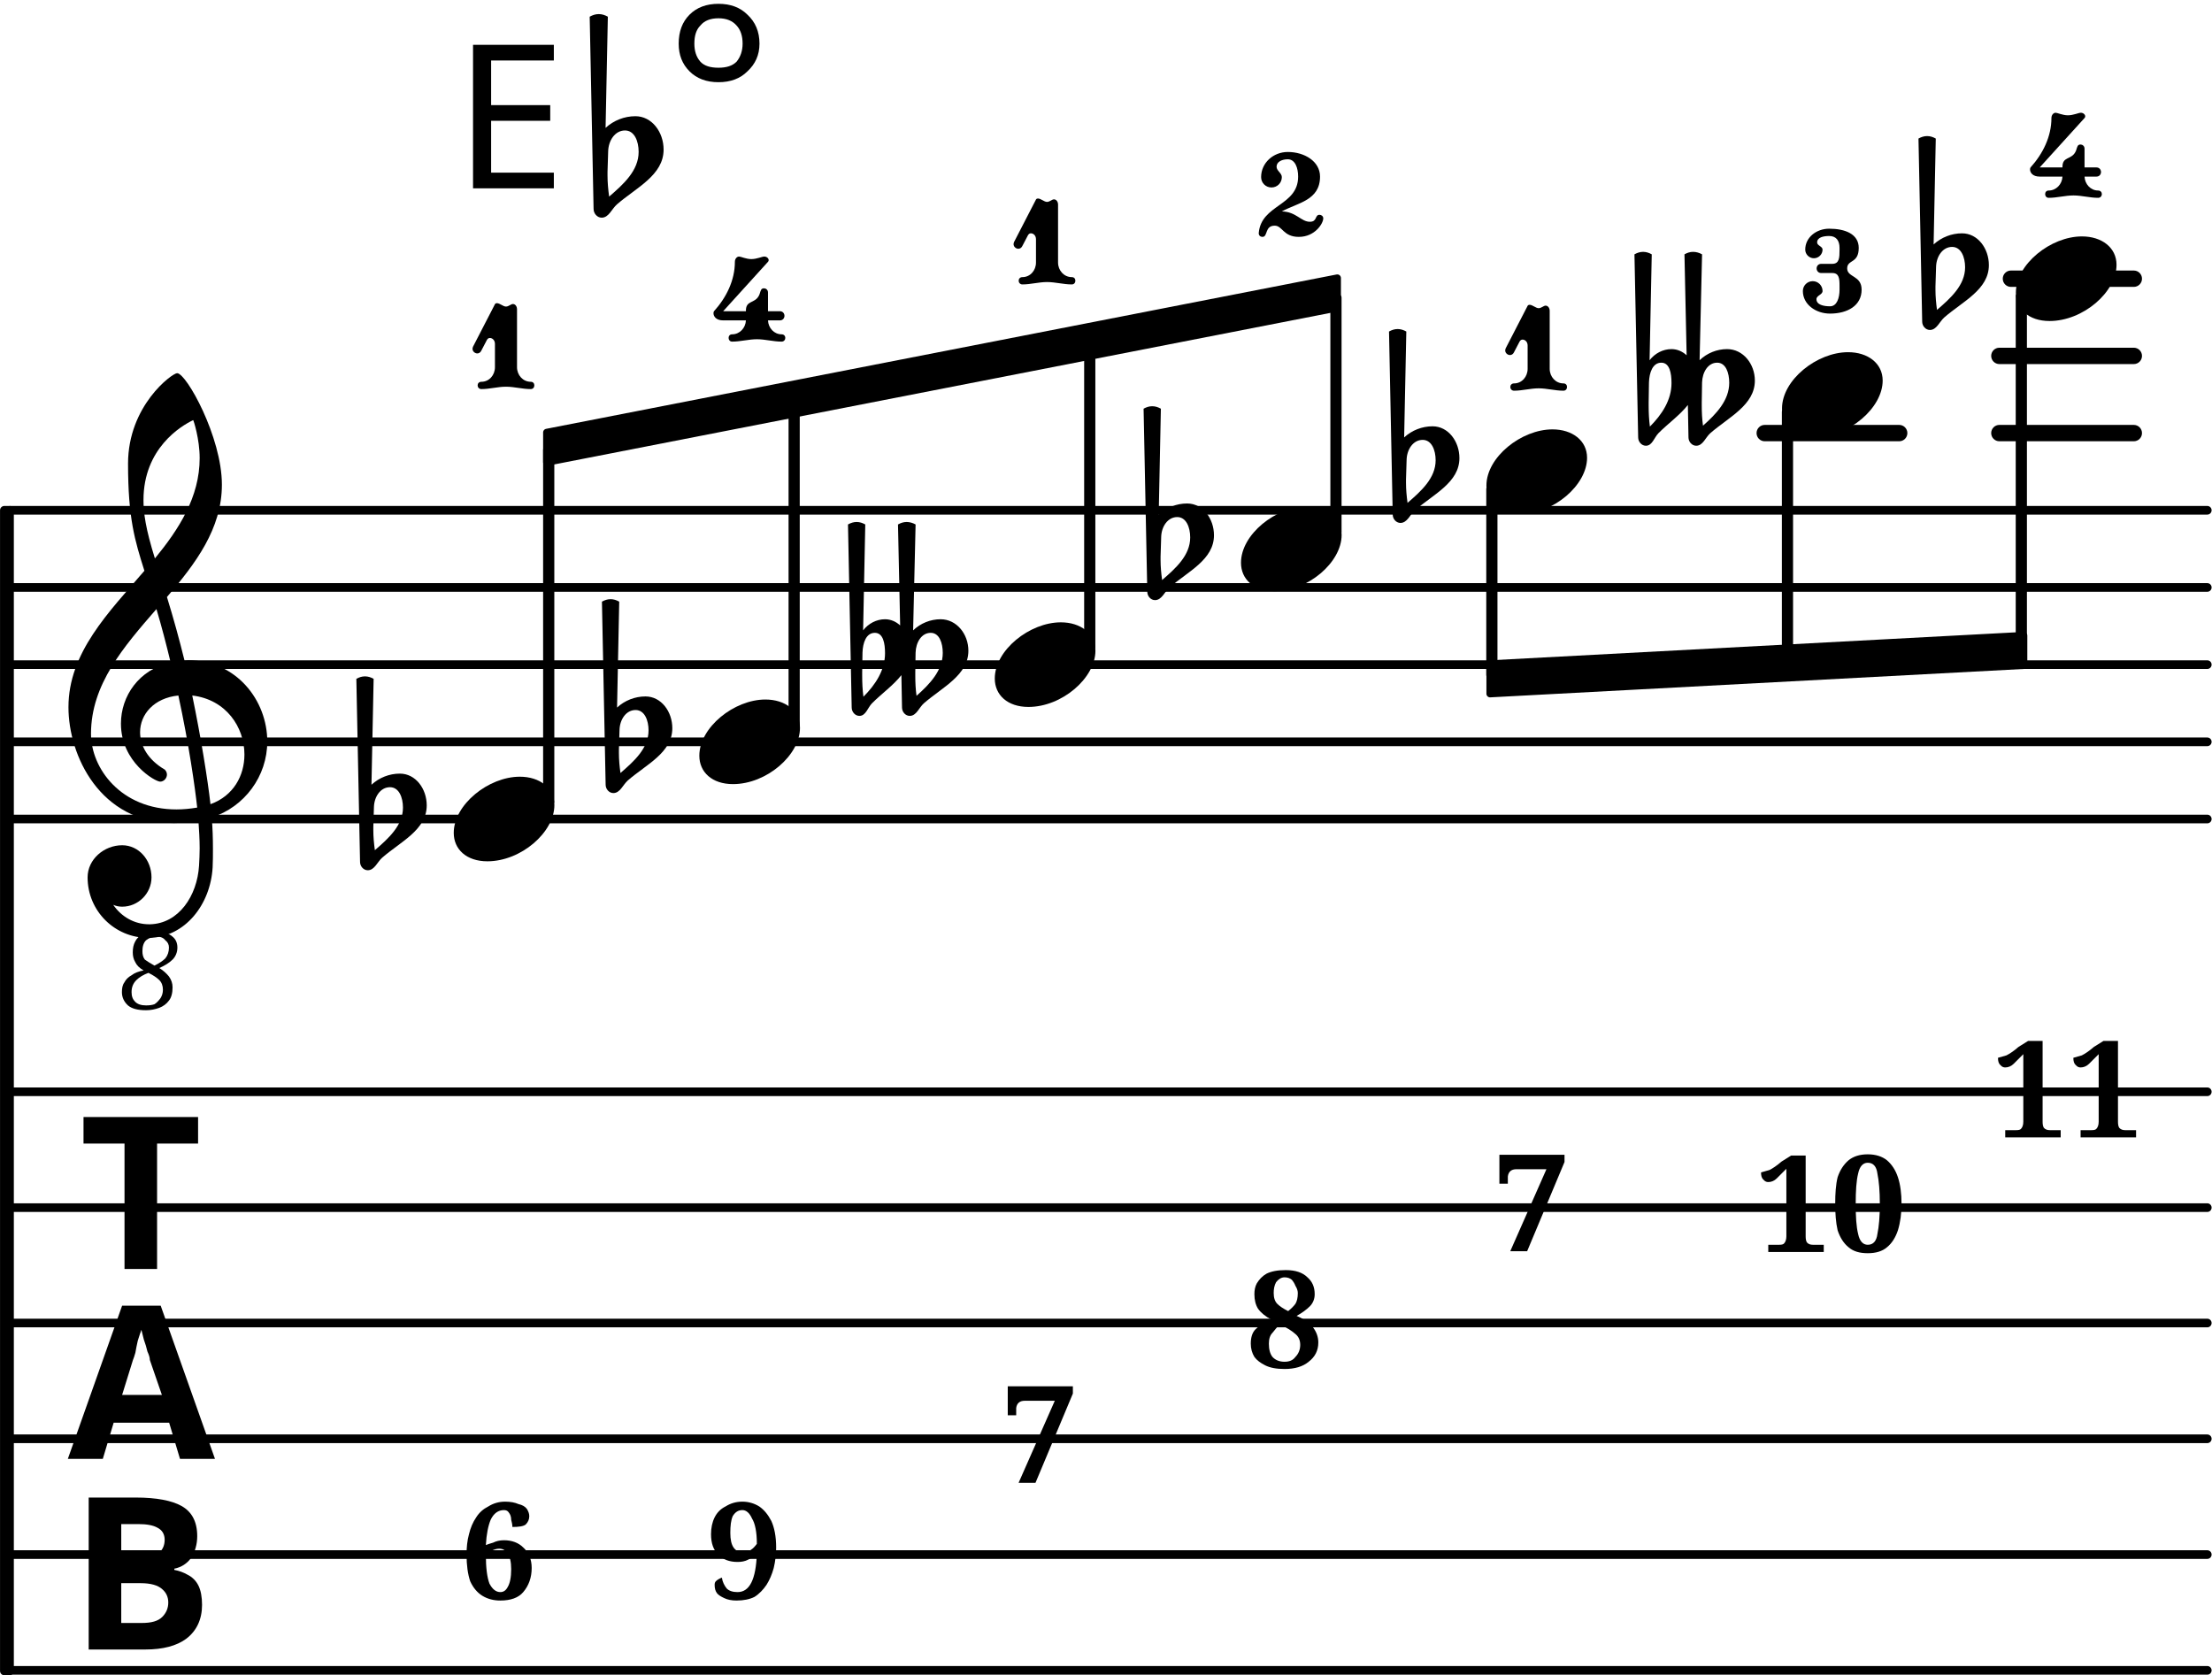
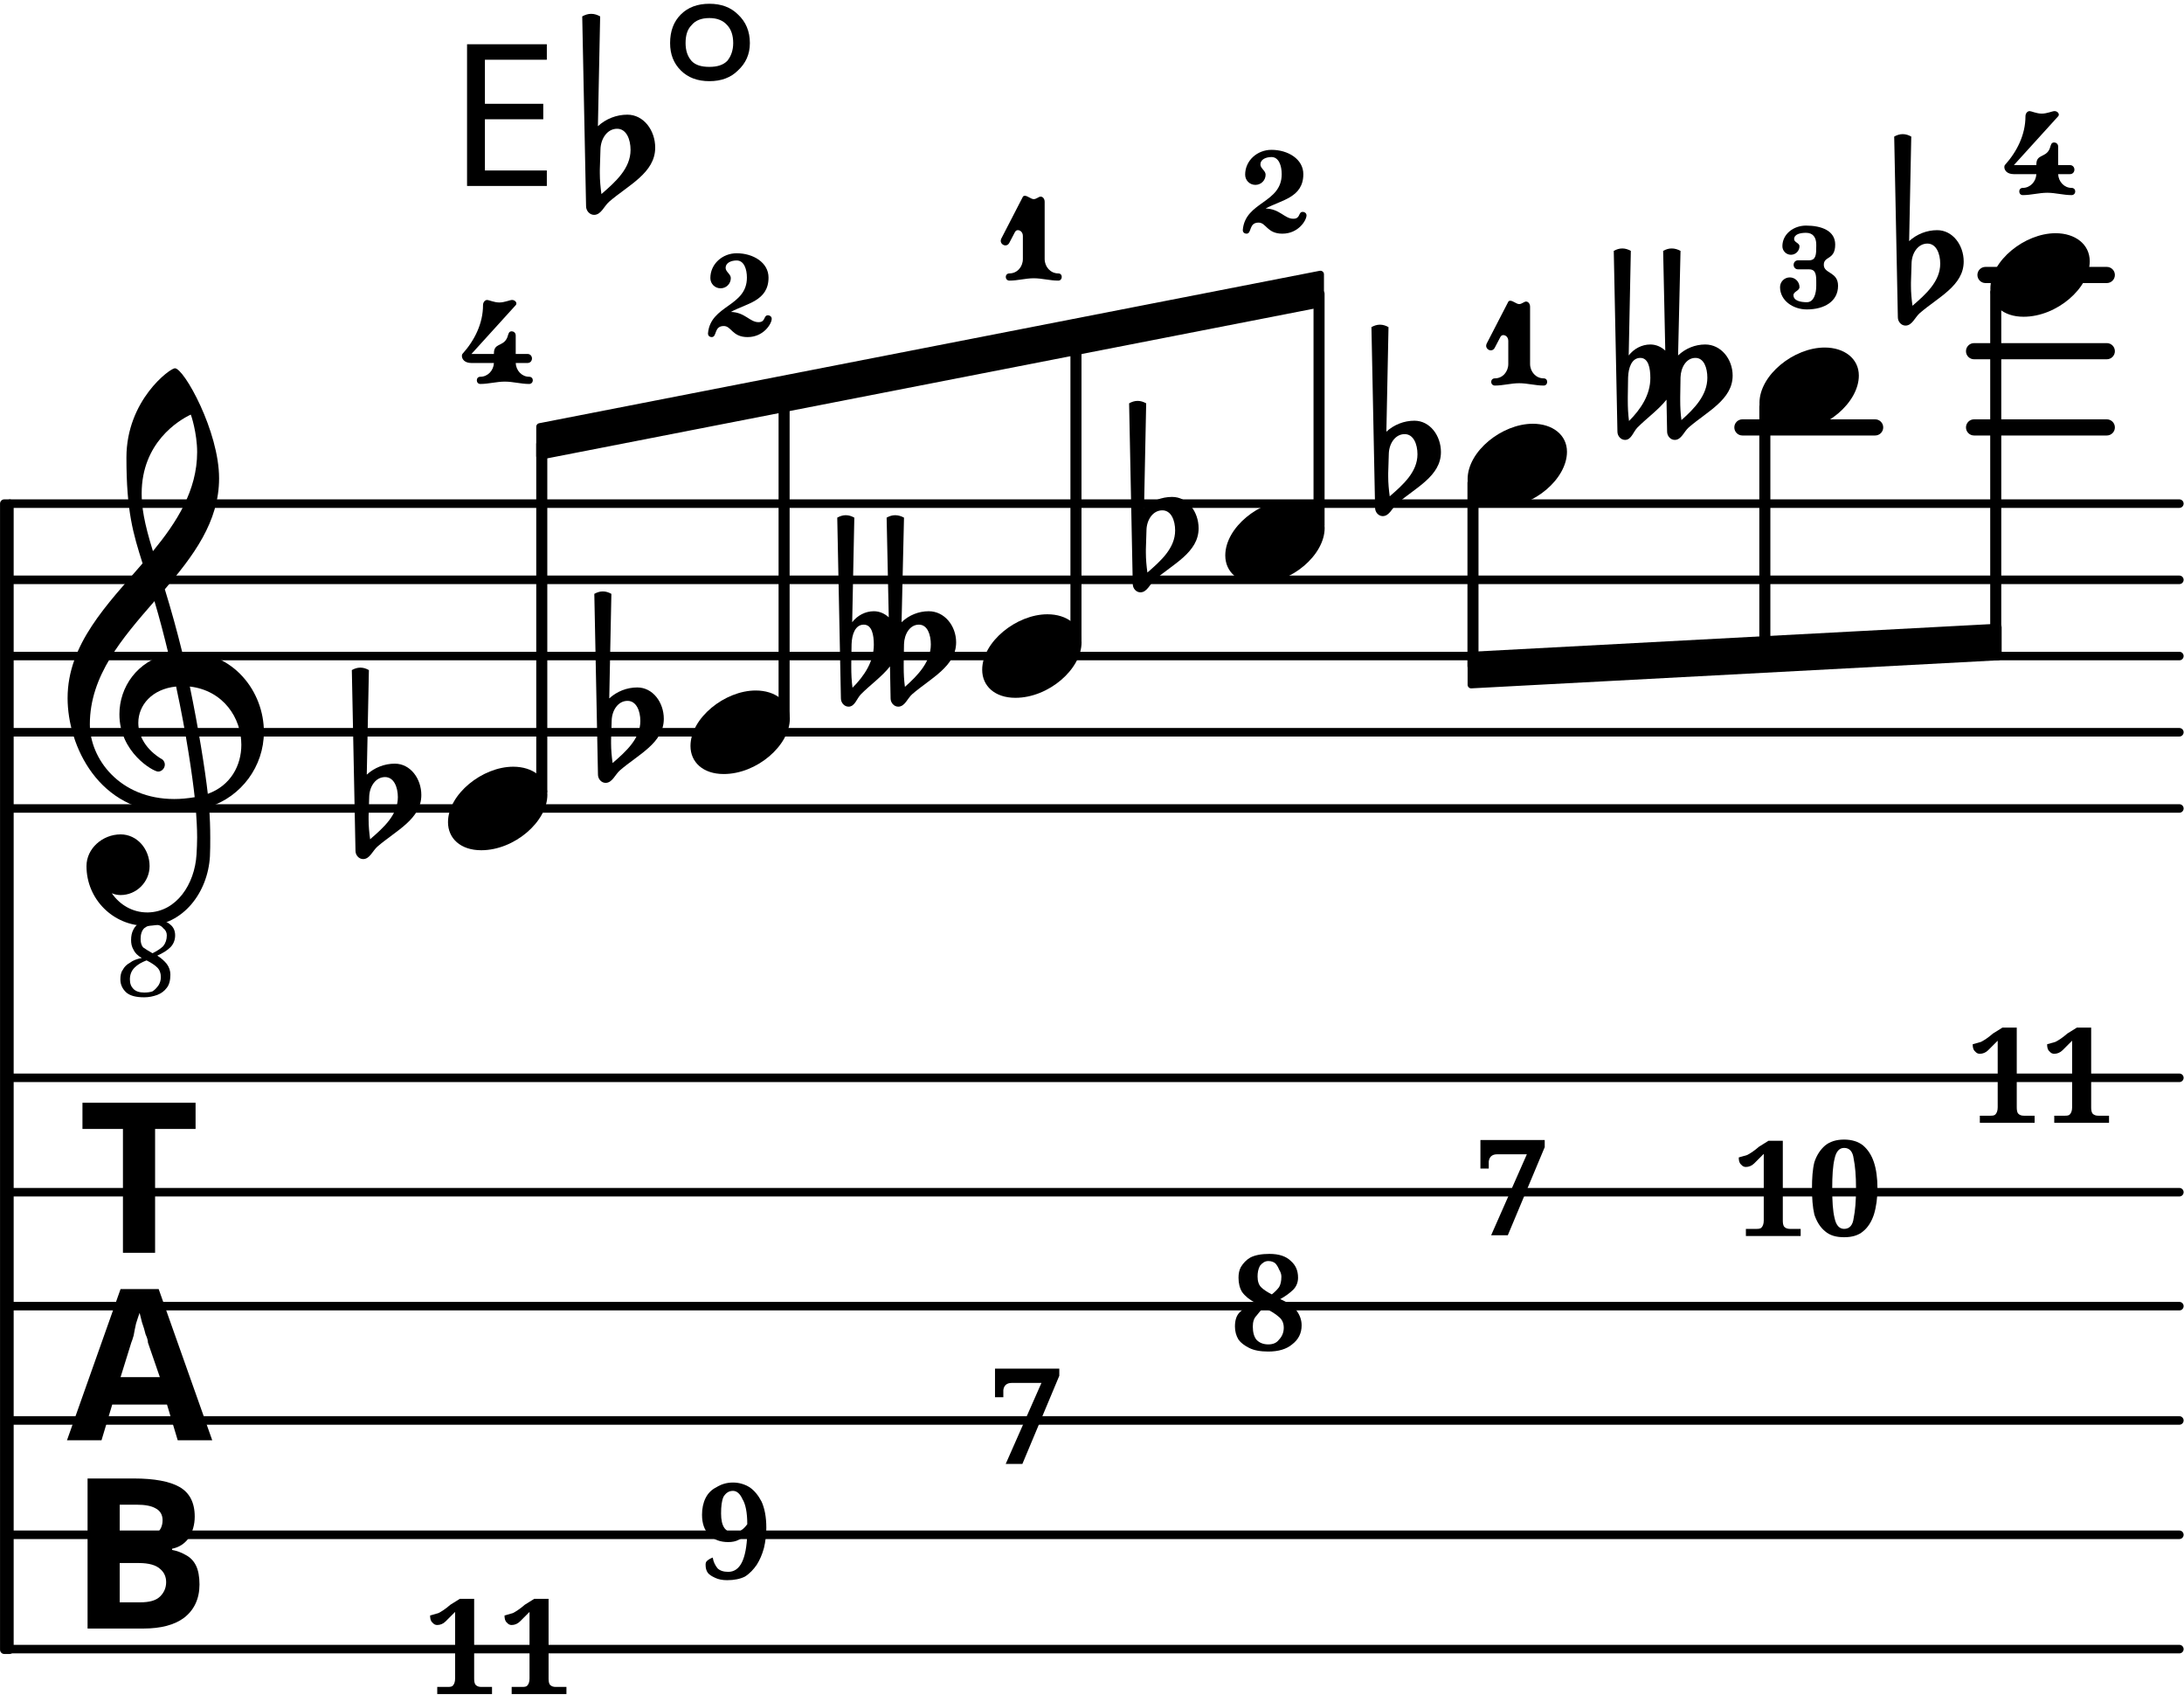
- <svg xmlns="http://www.w3.org/2000/svg" preserveAspectRatio="xMidYMid meet" viewBox="-0.079 -6.171 28.66 21.7">
+ <svg xmlns="http://www.w3.org/2000/svg" preserveAspectRatio="xMidYMid meet" viewBox="-0.079 -6.168 28.66 22.23">
  <g transform="translate(0, -2.56)">
    <rect x="25.87" y="-0.106" width="1.804" height="0.212" ry="0.106" fill="currentColor" />
  </g>
  <g transform="translate(0, -1.56)">
    <rect x="25.72" y="-0.106" width="1.954" height="0.212" ry="0.106" fill="currentColor" />
  </g>
  <g transform="translate(0, -0.5599)">
    <rect x="25.72" y="-0.106" width="1.954" height="0.212" ry="0.106" fill="currentColor" />
  </g>
  <g transform="translate(0, -0.5599)">
    <rect x="22.68" y="-0.106" width="1.954" height="0.212" ry="0.106" fill="currentColor" />
  </g>
  <g transform="translate(0, 4.44)">
    <line stroke-linejoin="round" stroke-linecap="round" stroke-width="0.112" stroke="currentColor" x1="0.056" y1="0" x2="28.52" y2="0" />
  </g>
  <g transform="translate(0, 3.44)">
    <line stroke-linejoin="round" stroke-linecap="round" stroke-width="0.112" stroke="currentColor" x1="0.056" y1="0" x2="28.52" y2="0" />
  </g>
  <g transform="translate(0, 2.44)">
    <line stroke-linejoin="round" stroke-linecap="round" stroke-width="0.112" stroke="currentColor" x1="0.056" y1="0" x2="28.52" y2="0" />
  </g>
  <g transform="translate(0, 1.44)">
    <line stroke-linejoin="round" stroke-linecap="round" stroke-width="0.112" stroke="currentColor" x1="0.056" y1="0" x2="28.52" y2="0" />
  </g>
  <g transform="translate(0, 0.4401)">
    <line stroke-linejoin="round" stroke-linecap="round" stroke-width="0.112" stroke="currentColor" x1="0.056" y1="0" x2="28.52" y2="0" />
  </g>
  <g transform="translate(0, 15.47)">
    <line stroke-linejoin="round" stroke-linecap="round" stroke-width="0.112" stroke="currentColor" x1="0.056" y1="0" x2="28.52" y2="0" />
  </g>
  <g transform="translate(0, 13.97)">
    <line stroke-linejoin="round" stroke-linecap="round" stroke-width="0.112" stroke="currentColor" x1="0.056" y1="0" x2="28.52" y2="0" />
  </g>
  <g transform="translate(0, 12.47)">
    <line stroke-linejoin="round" stroke-linecap="round" stroke-width="0.112" stroke="currentColor" x1="0.056" y1="0" x2="28.52" y2="0" />
  </g>
  <g transform="translate(0, 10.97)">
    <line stroke-linejoin="round" stroke-linecap="round" stroke-width="0.112" stroke="currentColor" x1="0.056" y1="0" x2="28.52" y2="0" />
  </g>
  <g transform="translate(0, 9.475)">
    <line stroke-linejoin="round" stroke-linecap="round" stroke-width="0.112" stroke="currentColor" x1="0.056" y1="0" x2="28.52" y2="0" />
  </g>
  <g transform="translate(0, 7.974)">
    <line stroke-linejoin="round" stroke-linecap="round" stroke-width="0.112" stroke="currentColor" x1="0.056" y1="0" x2="28.52" y2="0" />
  </g>
  <g transform="translate(19.18, 2.624)">
    <polygon stroke-linejoin="round" stroke-linecap="round" stroke-width="0.094" fill="currentColor" stroke="currentColor" points="6.961 -0.561 6.961 -0.175 0.047 0.193 0.047 -0.193" />
  </g>
  <g transform="translate(6.958, -0.3757)">
    <polygon stroke-linejoin="round" stroke-linecap="round" stroke-width="0.094" fill="currentColor" stroke="currentColor" points="10.29 -2.193 10.29 -1.807 0.047 0.193 0.047 -0.193" />
  </g>
-   <g transform="translate(5.8, -3.731)">
+   <g transform="translate(5.8, -3.728)">
    <text font-family="sans" font-size="2.616" text-anchor="start" fill="currentColor">
      <tspan>E</tspan>
    </text>
  </g>
-   <g transform="translate(7.679, -4.048)">
+   <g transform="translate(7.679, -4.046)">
    <path transform="scale(0.0042, -0.0042)" d="M29 39l-2 -64v-11c0 -22 2 -43 5 -65c44 38 91 80 91 138c0 33 -13 66 -42 66c-31 0 -51 -31 -52 -64zM-28 454c9 5 18 8 28 8s19 -3 28 -8l-7 -343c25 23 58 36 92 36c51 0 87 -49 87 -103c0 -79 -84 -117 -144 -169c-16 -14 -25 -41 -47 -41c-14 0 -25 13 -25 27z" fill="currentColor" />
  </g>
-   <g transform="translate(8.527, -3.731)">
+   <g transform="translate(8.527, -3.728)">
    <text font-family="sans" font-size="3.296" text-anchor="start" fill="currentColor">
      <tspan>°</tspan>
    </text>
  </g>
  <g transform="translate(5.8, 4.44)">
    <path transform="scale(0.004, -0.004)" d="M0 -45c0 92 113 182 214 182c64 0 112 -36 112 -92c0 -88 -108 -182 -217 -182c-68 0 -109 39 -109 92z" fill="currentColor" />
  </g>
-   <g transform="translate(6.05, -1.13)">
-     <path transform="scale(0.0022, -0.0022)" d="M194 486c16 0 29 15 41 15c13 0 24 -13 24 -31v-341c0 -47 35 -86 81 -86c14 0 21 -10 21 -21s-7 -22 -21 -22c-49 0 -97 14 -146 14s-96 -14 -145 -14c-14 0 -22 11 -22 22s8 21 22 21c46 0 80 39 80 86v137c0 23 -16 35 -30 35c-7 0 -13 -4 -17 -11l-34 -65 c-5 -10 -14 -15 -23 -15c-14 0 -28 12 -28 27c0 4 1 8 3 13l129 250c2 4 7 6 11 6c18 0 37 -20 54 -20z" fill="currentColor" />
+   <g transform="translate(5.989, -1.13)">
+     <path transform="scale(0.0022, -0.0022)" d="M148 501c10 0 41 -15 72 -15c32 0 63 15 76 15c15 0 26 -11 26 -21c0 -4 -1 -7 -4 -10l-264 -291h134v4c0 60 50 41 75 85c7 11 8 24 14 36c3 7 10 10 17 10c11 0 24 -8 24 -25v-110h70c18 0 27 -14 27 -27s-9 -27 -27 -27h-70c2 -45 36 -82 80 -82c14 0 22 -10 22 -21 s-8 -22 -22 -22c-49 0 -96 14 -145 14s-97 -14 -146 -14c-14 0 -21 11 -21 22s7 21 21 21c44 0 79 37 81 82h-134c-43 0 -57 25 -57 42c0 5 1 10 3 12c73 81 123 182 123 291c0 17 11 31 25 31z" fill="currentColor" />
  </g>
  <g transform="translate(0.8, 3.44)">
    <path transform="scale(0.004, -0.004)" d="M265 -635h-5c-108 0 -196 87 -196 196c0 58 53 104 112 104c54 0 95 -48 95 -104c0 -52 -43 -95 -95 -95c-10 0 -20 2 -29 6c26 -38 68 -63 116 -63h3zM403 150c28 -135 50 -272 59 -352c75 27 110 93 110 161c0 88 -59 178 -169 191zM75 26c0 -112 97 -245 277 -245 c21 0 43 2 67 6c-7 65 -27 206 -61 363c-79 -8 -124 -61 -124 -119c0 -43 25 -89 80 -121c5 -5 7 -11 7 -16c0 -12 -10 -23 -22 -23c-16 0 -127 63 -127 188c0 89 58 175 161 198c-14 58 -29 116 -46 173c-106 -122 -212 -244 -212 -404zM354 1194c30 0 145 -207 145 -361 c0 -143 -85 -255 -178 -364c21 -68 40 -137 57 -206c4 0 8 1 12 1c156 0 256 -130 256 -263c0 -113 -74 -212 -180 -246c3 -34 4 -68 4 -102c0 -20 0 -40 -1 -60c-7 -120 -89 -225 -204 -228l1 44c93 2 153 92 159 190c1 19 2 37 2 56c0 30 -2 60 -4 90 c-28 -5 -54 -8 -79 -8c-240 0 -342 219 -342 375c0 177 130 307 246 442c-31 98 -53 170 -53 347c0 188 143 293 159 293zM427 919c0 62 -20 123 -21 123c-40 -19 -161 -92 -161 -259c0 -42 7 -93 37 -189c78 95 145 199 145 325z" fill="currentColor" />
  </g>
  <g transform="translate(1.485, 6.902)">
    <text font-family="serif" font-style="italic" font-size="1.386" text-anchor="start" fill="currentColor">
      <tspan>8</tspan>
    </text>
  </g>
-   <g transform="translate(5.888, 14.55)">
-     <text font-family="serif" font-weight="bold" font-size="1.746" text-anchor="start" fill="currentColor">
-       <tspan>6</tspan>
+   <g transform="translate(5.487, 16.06)">
+     <text font-family="serif" font-weight="bold" font-size="1.746" text-anchor="start" fill="currentColor">
+       <tspan>11</tspan>
    </text>
  </g>
  <g transform="translate(0.9406, 10.27)">
    <text font-family="sans" font-weight="bold" font-size="2.772" text-anchor="start" fill="currentColor">
      <tspan>T</tspan>
    </text>
  </g>
  <g transform="translate(0.8, 12.73)">
    <text font-family="sans" font-weight="bold" font-size="2.772" text-anchor="start" fill="currentColor">
      <tspan>A</tspan>
    </text>
  </g>
  <g transform="translate(0.8201, 15.2)">
    <text font-family="sans" font-weight="bold" font-size="2.772" text-anchor="start" fill="currentColor">
      <tspan>B</tspan>
    </text>
  </g>
  <g transform="translate(7.03, 2.44)">
    <rect x="-0.072" y="-2.83" width="0.145" height="4.651" ry="0.047" fill="currentColor" />
  </g>
  <g transform="translate(4.65, 4.44)">
    <path transform="scale(0.004, -0.004)" d="M29 39l-2 -64v-11c0 -22 2 -43 5 -65c44 38 91 80 91 138c0 33 -13 66 -42 66c-31 0 -51 -31 -52 -64zM-28 454c9 5 18 8 28 8s19 -3 28 -8l-7 -343c25 23 58 36 92 36c51 0 87 -49 87 -103c0 -79 -84 -117 -144 -169c-16 -14 -25 -41 -47 -41c-14 0 -25 13 -25 27z" fill="currentColor" />
  </g>
  <g transform="translate(8.982, 3.44)">
    <path transform="scale(0.004, -0.004)" d="M0 -45c0 92 113 182 214 182c64 0 112 -36 112 -92c0 -88 -108 -182 -217 -182c-68 0 -109 39 -109 92z" fill="currentColor" />
  </g>
-   <g transform="translate(9.172, -1.745)">
-     <path transform="scale(0.0022, -0.0022)" d="M148 501c10 0 41 -15 72 -15c32 0 63 15 76 15c15 0 26 -11 26 -21c0 -4 -1 -7 -4 -10l-264 -291h134v4c0 60 50 41 75 85c7 11 8 24 14 36c3 7 10 10 17 10c11 0 24 -8 24 -25v-110h70c18 0 27 -14 27 -27s-9 -27 -27 -27h-70c2 -45 36 -82 80 -82c14 0 22 -10 22 -21 s-8 -22 -22 -22c-49 0 -96 14 -145 14s-97 -14 -146 -14c-14 0 -21 11 -21 22s7 21 21 21c44 0 79 37 81 82h-134c-43 0 -57 25 -57 42c0 5 1 10 3 12c73 81 123 182 123 291c0 17 11 31 25 31z" fill="currentColor" />
+   <g transform="translate(9.212, -1.745)">
+     <path transform="scale(0.0022, -0.0022)" d="M94 66c-60 0 -39 -66 -72 -66c-11 0 -22 7 -22 21v2c15 169 232 158 232 332c0 50 -17 102 -61 102c-33 0 -66 -14 -66 -44c0 -24 31 -37 31 -61c0 -34 -27 -61 -61 -61s-61 27 -61 61c0 84 72 148 157 148c98 0 190 -55 190 -145c0 -140 -131 -154 -225 -205 c85 -2 113 -61 165 -61c45 0 28 41 57 41c11 0 22 -8 22 -21c0 -29 -48 -109 -144 -109c-92 0 -96 66 -142 66z" fill="currentColor" />
  </g>
  <g transform="translate(9.071, 14.55)">
    <text font-family="serif" font-weight="bold" font-size="1.746" text-anchor="start" fill="currentColor">
      <tspan>9</tspan>
    </text>
  </g>
  <g transform="translate(10.21, 2.44)">
    <rect x="-0.072" y="-3.445" width="0.145" height="4.266" ry="0.047" fill="currentColor" />
  </g>
  <g transform="translate(7.832, 3.44)">
    <path transform="scale(0.004, -0.004)" d="M29 39l-2 -64v-11c0 -22 2 -43 5 -65c44 38 91 80 91 138c0 33 -13 66 -42 66c-31 0 -51 -31 -52 -64zM-28 454c9 5 18 8 28 8s19 -3 28 -8l-7 -343c25 23 58 36 92 36c51 0 87 -49 87 -103c0 -79 -84 -117 -144 -169c-16 -14 -25 -41 -47 -41c-14 0 -25 13 -25 27z" fill="currentColor" />
  </g>
  <g transform="translate(12.81, 2.44)">
    <path transform="scale(0.004, -0.004)" d="M0 -45c0 92 113 182 214 182c64 0 112 -36 112 -92c0 -88 -108 -182 -217 -182c-68 0 -109 39 -109 92z" fill="currentColor" />
  </g>
  <g transform="translate(13.06, -2.486)">
    <path transform="scale(0.0022, -0.0022)" d="M194 486c16 0 29 15 41 15c13 0 24 -13 24 -31v-341c0 -47 35 -86 81 -86c14 0 21 -10 21 -21s-7 -22 -21 -22c-49 0 -97 14 -146 14s-96 -14 -145 -14c-14 0 -22 11 -22 22s8 21 22 21c46 0 80 39 80 86v137c0 23 -16 35 -30 35c-7 0 -13 -4 -17 -11l-34 -65 c-5 -10 -14 -15 -23 -15c-14 0 -28 12 -28 27c0 4 1 8 3 13l129 250c2 4 7 6 11 6c18 0 37 -20 54 -20z" fill="currentColor" />
  </g>
  <g transform="translate(12.9, 13.04)">
    <text font-family="serif" font-weight="bold" font-size="1.746" text-anchor="start" fill="currentColor">
      <tspan>7</tspan>
    </text>
  </g>
  <g transform="translate(14.04, 2.44)">
    <rect x="-0.072" y="-4.186" width="0.145" height="4.007" ry="0.047" fill="currentColor" />
  </g>
  <g transform="translate(11.02, 2.44)">
    <path transform="scale(0.004, -0.004)" d="M191 39l-1 -64v-11c0 -22 1 -43 4 -65c43 38 85 82 85 139c0 32 -11 65 -39 65c-30 0 -48 -31 -49 -64zM19 39l-1 -64v-11c0 -23 1 -45 4 -68c39 39 70 86 70 141c0 32 -6 66 -33 66c-28 0 -39 -32 -40 -64zM28 454l-7 -343c17 22 43 36 71 36c19 0 36 -8 49 -20l-7 327 c9 5 18 8 28 8s20 -3 29 -8l-8 -343c24 23 56 36 89 36c52 0 90 -48 90 -102c0 -79 -84 -118 -144 -170c-16 -14 -24 -41 -46 -41c-14 0 -25 13 -25 27l-2 105c-26 -33 -64 -60 -95 -91c-14 -14 -20 -41 -41 -41c-14 0 -25 13 -25 27l-12 593c9 5 18 8 28 8s19 -3 28 -8z " fill="currentColor" />
  </g>
  <g transform="translate(16, 0.9401)">
    <path transform="scale(0.004, -0.004)" d="M0 -45c0 92 113 182 214 182c64 0 112 -36 112 -92c0 -88 -108 -182 -217 -182c-68 0 -109 39 -109 92z" fill="currentColor" />
  </g>
  <g transform="translate(16.23, -3.102)">
    <path transform="scale(0.0022, -0.0022)" d="M94 66c-60 0 -39 -66 -72 -66c-11 0 -22 7 -22 21v2c15 169 232 158 232 332c0 50 -17 102 -61 102c-33 0 -66 -14 -66 -44c0 -24 31 -37 31 -61c0 -34 -27 -61 -61 -61s-61 27 -61 61c0 84 72 148 157 148c98 0 190 -55 190 -145c0 -140 -131 -154 -225 -205 c85 -2 113 -61 165 -61c45 0 28 41 57 41c11 0 22 -8 22 -21c0 -29 -48 -109 -144 -109c-92 0 -96 66 -142 66z" fill="currentColor" />
  </g>
  <g transform="translate(16.08, 11.55)">
    <text font-family="serif" font-weight="bold" font-size="1.746" text-anchor="start" fill="currentColor">
      <tspan>8</tspan>
    </text>
  </g>
  <g transform="translate(17.23, 2.44)">
    <rect x="-0.072" y="-4.802" width="0.145" height="3.122" ry="0.047" fill="currentColor" />
  </g>
  <g transform="translate(-0.0786, 7.957)">
    <rect x="0" y="-7.573" width="0.179" height="15.15" ry="0.056" fill="currentColor" />
  </g>
  <g transform="translate(19.18, -0.0599)">
    <path transform="scale(0.004, -0.004)" d="M0 -45c0 92 113 182 214 182c64 0 112 -36 112 -92c0 -88 -108 -182 -217 -182c-68 0 -109 39 -109 92z" fill="currentColor" />
  </g>
  <g transform="translate(19.43, -1.109)">
    <path transform="scale(0.0022, -0.0022)" d="M194 486c16 0 29 15 41 15c13 0 24 -13 24 -31v-341c0 -47 35 -86 81 -86c14 0 21 -10 21 -21s-7 -22 -21 -22c-49 0 -97 14 -146 14s-96 -14 -145 -14c-14 0 -22 11 -22 22s8 21 22 21c46 0 80 39 80 86v137c0 23 -16 35 -30 35c-7 0 -13 -4 -17 -11l-34 -65 c-5 -10 -14 -15 -23 -15c-14 0 -28 12 -28 27c0 4 1 8 3 13l129 250c2 4 7 6 11 6c18 0 37 -20 54 -20z" fill="currentColor" />
  </g>
  <g transform="translate(19.27, 10.04)">
    <text font-family="serif" font-weight="bold" font-size="1.746" text-anchor="start" fill="currentColor">
      <tspan>7</tspan>
    </text>
  </g>
  <g transform="translate(19.25, 2.44)">
    <rect x="-0.072" y="-2.321" width="0.145" height="2.501" ry="0.047" fill="currentColor" />
  </g>
  <g transform="translate(18.03, -0.0599)">
    <path transform="scale(0.004, -0.004)" d="M29 39l-2 -64v-11c0 -22 2 -43 5 -65c44 38 91 80 91 138c0 33 -13 66 -42 66c-31 0 -51 -31 -52 -64zM-28 454c9 5 18 8 28 8s19 -3 28 -8l-7 -343c25 23 58 36 92 36c51 0 87 -49 87 -103c0 -79 -84 -117 -144 -169c-16 -14 -25 -41 -47 -41c-14 0 -25 13 -25 27z" fill="currentColor" />
  </g>
  <g transform="translate(23.01, -1.06)">
    <path transform="scale(0.004, -0.004)" d="M0 -45c0 92 113 182 214 182c64 0 112 -36 112 -92c0 -88 -108 -182 -217 -182c-68 0 -109 39 -109 92z" fill="currentColor" />
  </g>
  <g transform="translate(23.28, -2.108)">
    <path transform="scale(0.0022, -0.0022)" d="M261 266c0 -54 85 -40 85 -125c0 -94 -83 -141 -186 -141c-84 0 -160 54 -160 133c0 32 26 58 58 58s58 -26 58 -58c0 -22 -36 -26 -36 -48c0 -33 42 -42 80 -42c41 0 56 50 56 98v21c0 44 -2 77 -43 77h-65c-18 0 -27 14 -27 27s9 27 27 27h65c42 0 43 36 43 83v11 c0 43 -20 70 -61 70c-34 0 -71 -8 -71 -38c0 -19 32 -23 32 -42c0 -28 -23 -51 -51 -51s-51 23 -51 51c0 72 66 123 141 123c93 0 174 -31 174 -113c0 -94 -68 -67 -68 -121z" fill="currentColor" />
  </g>
  <g transform="translate(22.66, 10.05)">
    <text font-family="serif" font-weight="bold" font-size="1.746" text-anchor="start" fill="currentColor">
      <tspan>10</tspan>
    </text>
  </g>
  <g transform="translate(23.08, 2.44)">
    <rect x="-0.072" y="-3.321" width="0.145" height="3.3" ry="0.047" fill="currentColor" />
  </g>
  <g transform="translate(21.21, -1.06)">
    <path transform="scale(0.004, -0.004)" d="M191 39l-1 -64v-11c0 -22 1 -43 4 -65c43 38 85 82 85 139c0 32 -11 65 -39 65c-30 0 -48 -31 -49 -64zM19 39l-1 -64v-11c0 -23 1 -45 4 -68c39 39 70 86 70 141c0 32 -6 66 -33 66c-28 0 -39 -32 -40 -64zM28 454l-7 -343c17 22 43 36 71 36c19 0 36 -8 49 -20l-7 327 c9 5 18 8 28 8s20 -3 29 -8l-8 -343c24 23 56 36 89 36c52 0 90 -48 90 -102c0 -79 -84 -118 -144 -170c-16 -14 -24 -41 -46 -41c-14 0 -25 13 -25 27l-2 105c-26 -33 -64 -60 -95 -91c-14 -14 -20 -41 -41 -41c-14 0 -25 13 -25 27l-12 593c9 5 18 8 28 8s19 -3 28 -8z " fill="currentColor" />
  </g>
  <g transform="translate(26.04, -2.56)">
    <path transform="scale(0.004, -0.004)" d="M0 -45c0 92 113 182 214 182c64 0 112 -36 112 -92c0 -88 -108 -182 -217 -182c-68 0 -109 39 -109 92z" fill="currentColor" />
  </g>
  <g transform="translate(26.23, -3.608)">
    <path transform="scale(0.0022, -0.0022)" d="M148 501c10 0 41 -15 72 -15c32 0 63 15 76 15c15 0 26 -11 26 -21c0 -4 -1 -7 -4 -10l-264 -291h134v4c0 60 50 41 75 85c7 11 8 24 14 36c3 7 10 10 17 10c11 0 24 -8 24 -25v-110h70c18 0 27 -14 27 -27s-9 -27 -27 -27h-70c2 -45 36 -82 80 -82c14 0 22 -10 22 -21 s-8 -22 -22 -22c-49 0 -96 14 -145 14s-97 -14 -146 -14c-14 0 -21 11 -21 22s7 21 21 21c44 0 79 37 81 82h-134c-43 0 -57 25 -57 42c0 5 1 10 3 12c73 81 123 182 123 291c0 17 11 31 25 31z" fill="currentColor" />
  </g>
  <g transform="translate(25.73, 8.565)">
    <text font-family="serif" font-weight="bold" font-size="1.746" text-anchor="start" fill="currentColor">
      <tspan>11</tspan>
    </text>
  </g>
  <g transform="translate(26.11, 2.44)">
    <rect x="-0.072" y="-4.821" width="0.145" height="4.64" ry="0.047" fill="currentColor" />
  </g>
  <g transform="translate(24.89, -2.56)">
    <path transform="scale(0.004, -0.004)" d="M29 39l-2 -64v-11c0 -22 2 -43 5 -65c44 38 91 80 91 138c0 33 -13 66 -42 66c-31 0 -51 -31 -52 -64zM-28 454c9 5 18 8 28 8s19 -3 28 -8l-7 -343c25 23 58 36 92 36c51 0 87 -49 87 -103c0 -79 -84 -117 -144 -169c-16 -14 -25 -41 -47 -41c-14 0 -25 13 -25 27z" fill="currentColor" />
  </g>
  <g transform="translate(14.85, 0.9401)">
    <path transform="scale(0.004, -0.004)" d="M29 39l-2 -64v-11c0 -22 2 -43 5 -65c44 38 91 80 91 138c0 33 -13 66 -42 66c-31 0 -51 -31 -52 -64zM-28 454c9 5 18 8 28 8s19 -3 28 -8l-7 -343c25 23 58 36 92 36c51 0 87 -49 87 -103c0 -79 -84 -117 -144 -169c-16 -14 -25 -41 -47 -41c-14 0 -25 13 -25 27z" fill="currentColor" />
  </g>
</svg>
